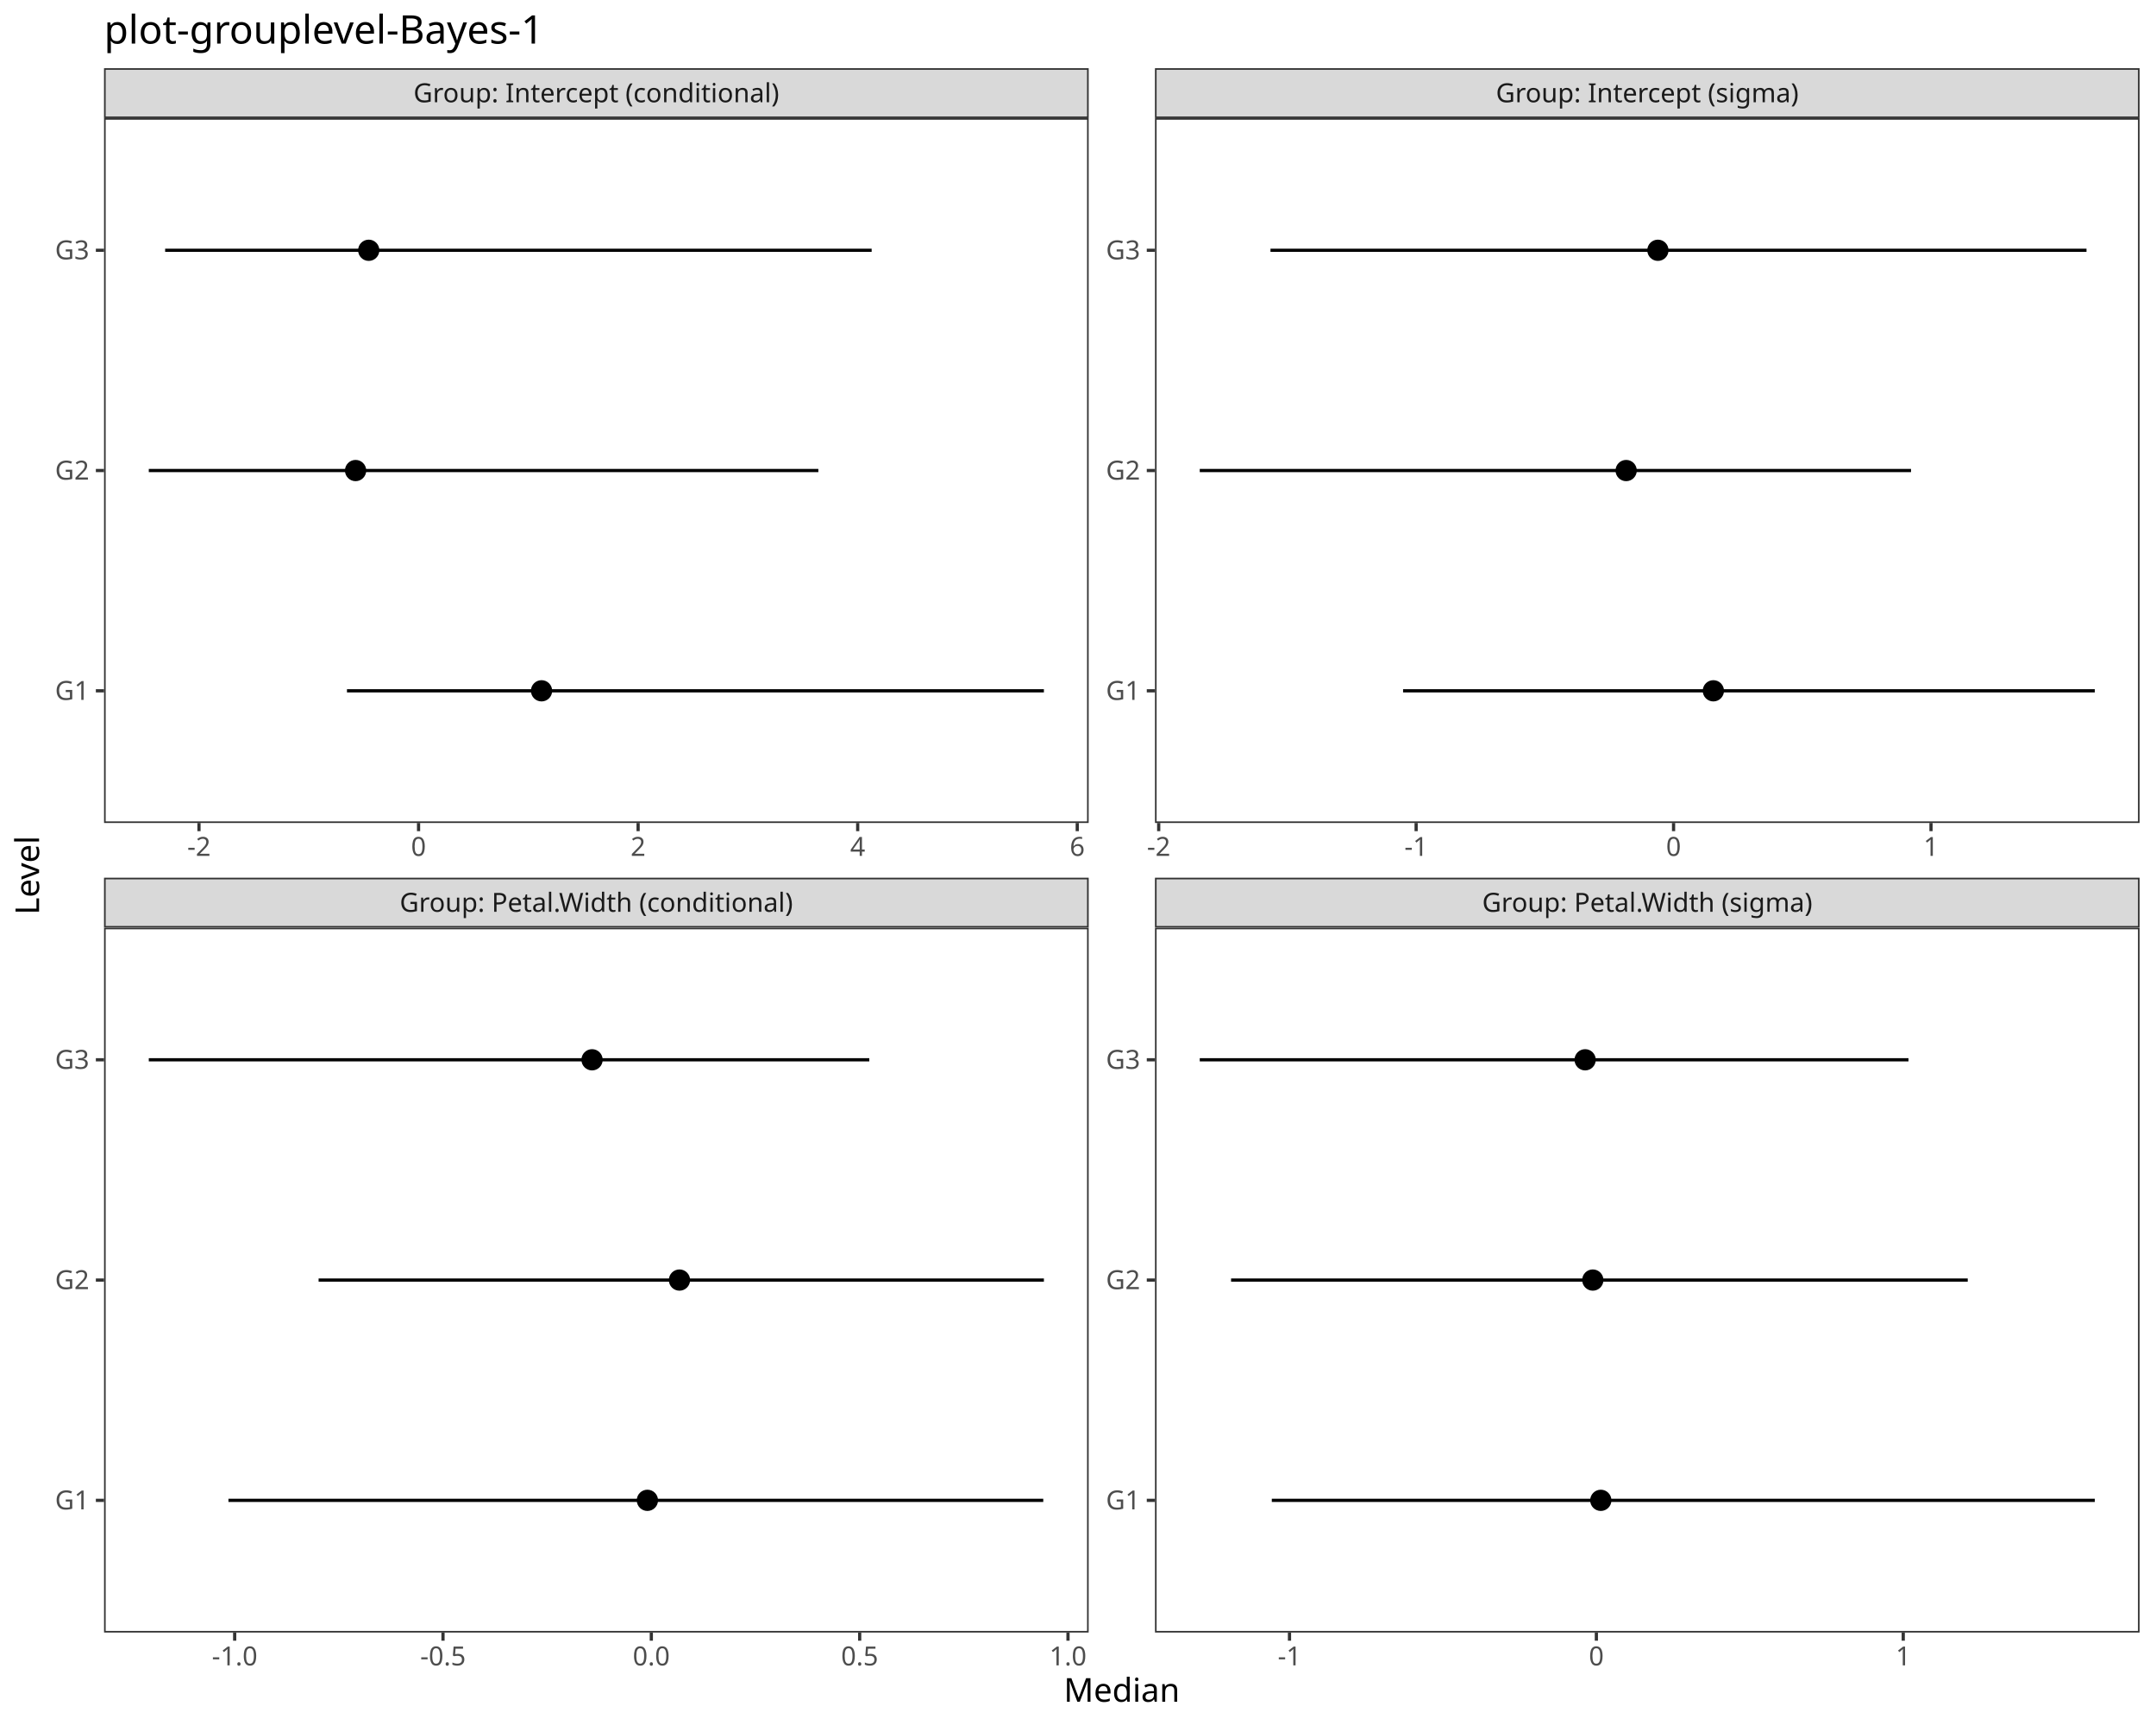
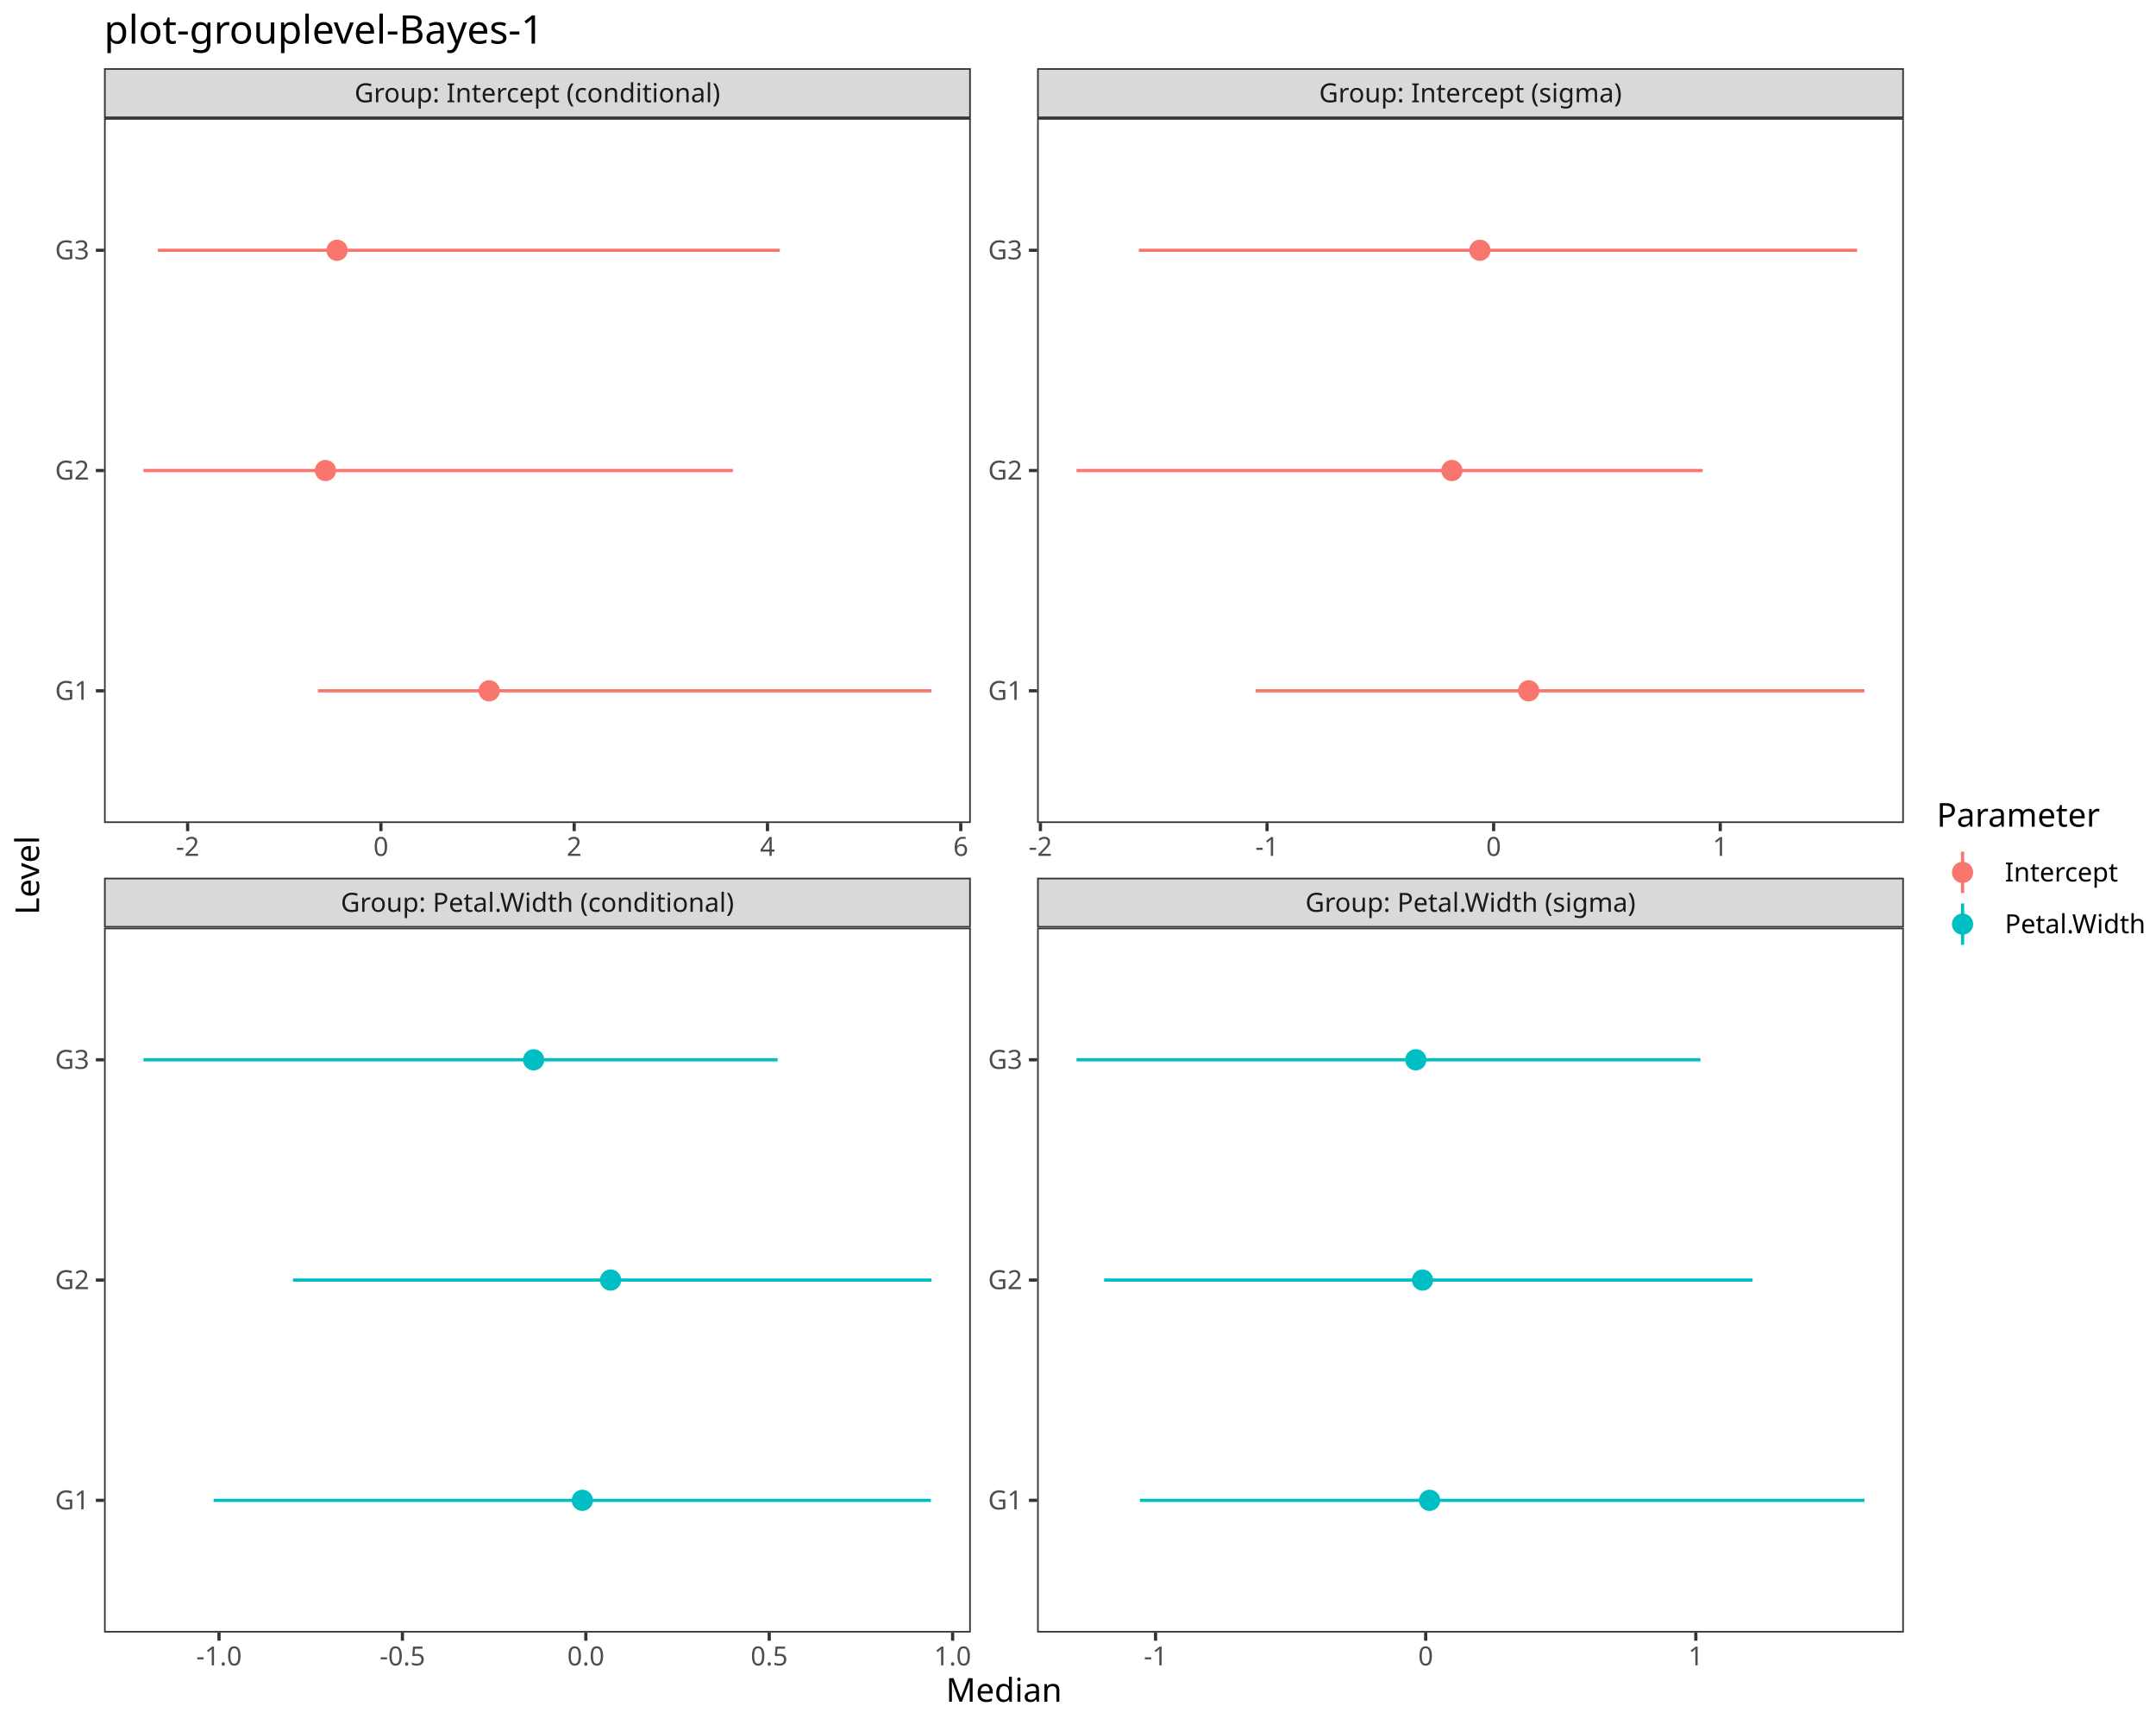
<svg xmlns="http://www.w3.org/2000/svg" class="svglite" data-engine-version="2.0" width="720.00pt" height="576.00pt" viewBox="0 0 720.00 576.00">
  <defs>
    <style type="text/css">
    .svglite line, .svglite polyline, .svglite polygon, .svglite path, .svglite rect, .svglite circle {
      fill: none;
      stroke: #000000;
      stroke-linecap: round;
      stroke-linejoin: round;
      stroke-miterlimit: 10.00;
    }
  </style>
  </defs>
  <rect width="100%" height="100%" style="stroke: none; fill: #FFFFFF;" />
  <defs>
    <clipPath id="cpMC4wMHw3MjAuMDB8MC4wMHw1NzYuMDA=">
      <rect x="0.00" y="0.00" width="720.00" height="576.00" />
    </clipPath>
  </defs>
  <g clip-path="url(#cpMC4wMHw3MjAuMDB8MC4wMHw1NzYuMDA=)">
    <rect x="0.00" y="0.00" width="720.00" height="576.00" style="stroke-width: 1.07; stroke: #FFFFFF; fill: #FFFFFF;" />
  </g>
  <defs>
-     <clipPath id="cpMzQuNzV8MzYzLjU2fDM5LjQzfDI3NC44MA==">
-       <rect x="34.75" y="39.43" width="328.81" height="235.37" />
-     </clipPath>
-   </defs>
-   <g clip-path="url(#cpMzQuNzV8MzYzLjU2fDM5LjQzfDI3NC44MA==)">
-     <rect x="34.75" y="39.43" width="328.81" height="235.37" style="stroke-width: 1.07; stroke: none; fill: #FFFFFF;" />
-     <line x1="115.87" y1="230.67" x2="348.61" y2="230.67" style="stroke-width: 1.07; stroke-linecap: butt;" />
-     <line x1="49.69" y1="157.12" x2="273.29" y2="157.12" style="stroke-width: 1.07; stroke-linecap: butt;" />
-     <line x1="55.15" y1="83.57" x2="291.09" y2="83.57" style="stroke-width: 1.07; stroke-linecap: butt;" />
-     <circle cx="180.85" cy="230.67" r="2.84" style="stroke-width: 1.42; fill: #000000;" />
-     <circle cx="118.75" cy="157.12" r="2.84" style="stroke-width: 1.42; fill: #000000;" />
-     <circle cx="123.14" cy="83.57" r="2.84" style="stroke-width: 1.42; fill: #000000;" />
-     <rect x="34.75" y="39.43" width="328.81" height="235.37" style="stroke-width: 1.07; stroke: #333333;" />
-   </g>
-   <g clip-path="url(#cpMC4wMHw3MjAuMDB8MC4wMHw1NzYuMDA=)">
- </g>
-   <defs>
-     <clipPath id="cpMzQuNzV8MzYzLjU2fDMwOS43NXw1NDUuMTE=">
-       <rect x="34.75" y="309.75" width="328.81" height="235.37" />
-     </clipPath>
-   </defs>
-   <g clip-path="url(#cpMzQuNzV8MzYzLjU2fDMwOS43NXw1NDUuMTE=)">
-     <rect x="34.75" y="309.75" width="328.81" height="235.37" style="stroke-width: 1.07; stroke: none; fill: #FFFFFF;" />
-     <line x1="76.29" y1="500.98" x2="348.40" y2="500.98" style="stroke-width: 1.07; stroke-linecap: butt;" />
-     <line x1="106.40" y1="427.43" x2="348.61" y2="427.43" style="stroke-width: 1.07; stroke-linecap: butt;" />
-     <line x1="49.69" y1="353.88" x2="290.30" y2="353.88" style="stroke-width: 1.07; stroke-linecap: butt;" />
-     <circle cx="216.20" cy="500.98" r="2.84" style="stroke-width: 1.42; fill: #000000;" />
-     <circle cx="226.91" cy="427.43" r="2.84" style="stroke-width: 1.42; fill: #000000;" />
-     <circle cx="197.72" cy="353.88" r="2.84" style="stroke-width: 1.42; fill: #000000;" />
-     <rect x="34.75" y="309.75" width="328.81" height="235.37" style="stroke-width: 1.07; stroke: #333333;" />
-   </g>
-   <g clip-path="url(#cpMC4wMHw3MjAuMDB8MC4wMHw1NzYuMDA=)">
- </g>
-   <defs>
-     <clipPath id="cpMzg1LjcxfDcxNC41MnwzOS40M3wyNzQuODA=">
-       <rect x="385.71" y="39.43" width="328.81" height="235.37" />
-     </clipPath>
-   </defs>
-   <g clip-path="url(#cpMzg1LjcxfDcxNC41MnwzOS40M3wyNzQuODA=)">
-     <rect x="385.71" y="39.43" width="328.81" height="235.37" style="stroke-width: 1.07; stroke: none; fill: #FFFFFF;" />
-     <line x1="468.56" y1="230.67" x2="699.57" y2="230.67" style="stroke-width: 1.07; stroke-linecap: butt;" />
-     <line x1="400.66" y1="157.12" x2="638.19" y2="157.12" style="stroke-width: 1.07; stroke-linecap: butt;" />
-     <line x1="424.28" y1="83.57" x2="696.79" y2="83.57" style="stroke-width: 1.07; stroke-linecap: butt;" />
-     <circle cx="572.18" cy="230.67" r="2.84" style="stroke-width: 1.42; fill: #000000;" />
-     <circle cx="543.06" cy="157.12" r="2.84" style="stroke-width: 1.42; fill: #000000;" />
-     <circle cx="553.66" cy="83.57" r="2.84" style="stroke-width: 1.42; fill: #000000;" />
-     <rect x="385.71" y="39.43" width="328.81" height="235.37" style="stroke-width: 1.07; stroke: #333333;" />
-   </g>
-   <g clip-path="url(#cpMC4wMHw3MjAuMDB8MC4wMHw1NzYuMDA=)">
- </g>
-   <defs>
-     <clipPath id="cpMzg1LjcxfDcxNC41MnwzMDkuNzV8NTQ1LjEx">
-       <rect x="385.71" y="309.75" width="328.81" height="235.37" />
-     </clipPath>
-   </defs>
-   <g clip-path="url(#cpMzg1LjcxfDcxNC41MnwzMDkuNzV8NTQ1LjEx)">
-     <rect x="385.71" y="309.75" width="328.81" height="235.37" style="stroke-width: 1.07; stroke: none; fill: #FFFFFF;" />
-     <line x1="424.72" y1="500.98" x2="699.57" y2="500.98" style="stroke-width: 1.07; stroke-linecap: butt;" />
-     <line x1="411.12" y1="427.43" x2="657.13" y2="427.43" style="stroke-width: 1.07; stroke-linecap: butt;" />
-     <line x1="400.66" y1="353.88" x2="637.34" y2="353.88" style="stroke-width: 1.07; stroke-linecap: butt;" />
-     <circle cx="534.59" cy="500.98" r="2.84" style="stroke-width: 1.42; fill: #000000;" />
-     <circle cx="531.92" cy="427.43" r="2.84" style="stroke-width: 1.42; fill: #000000;" />
-     <circle cx="529.36" cy="353.88" r="2.84" style="stroke-width: 1.42; fill: #000000;" />
-     <rect x="385.71" y="309.75" width="328.81" height="235.37" style="stroke-width: 1.07; stroke: #333333;" />
-   </g>
-   <g clip-path="url(#cpMC4wMHw3MjAuMDB8MC4wMHw1NzYuMDA=)">
- </g>
-   <defs>
-     <clipPath id="cpMzQuNzV8MzYzLjU2fDI5My4wOXwzMDkuNzU=">
-       <rect x="34.75" y="293.09" width="328.81" height="16.65" />
-     </clipPath>
-   </defs>
-   <g clip-path="url(#cpMzQuNzV8MzYzLjU2fDI5My4wOXwzMDkuNzU=)">
-     <rect x="34.75" y="293.09" width="328.81" height="16.65" style="stroke-width: 1.07; stroke: #333333; fill: #D9D9D9;" />
-     <text x="199.15" y="304.45" text-anchor="middle" style="font-size: 8.80px; fill: #1A1A1A; font-family: sans;" textLength="124.73px" lengthAdjust="spacingAndGlyphs">Group: Petal.Width (conditional)</text>
-   </g>
-   <g clip-path="url(#cpMC4wMHw3MjAuMDB8MC4wMHw1NzYuMDA=)">
- </g>
-   <defs>
-     <clipPath id="cpMzg1LjcxfDcxNC41MnwyOTMuMDl8MzA5Ljc1">
-       <rect x="385.71" y="293.09" width="328.81" height="16.65" />
-     </clipPath>
-   </defs>
-   <g clip-path="url(#cpMzg1LjcxfDcxNC41MnwyOTMuMDl8MzA5Ljc1)">
-     <rect x="385.71" y="293.09" width="328.81" height="16.65" style="stroke-width: 1.07; stroke: #333333; fill: #D9D9D9;" />
-     <text x="550.12" y="304.45" text-anchor="middle" style="font-size: 8.80px; fill: #1A1A1A; font-family: sans;" textLength="106.13px" lengthAdjust="spacingAndGlyphs">Group: Petal.Width (sigma)</text>
-   </g>
-   <g clip-path="url(#cpMC4wMHw3MjAuMDB8MC4wMHw1NzYuMDA=)">
- </g>
-   <defs>
-     <clipPath id="cpMzQuNzV8MzYzLjU2fDIyLjc4fDM5LjQz">
-       <rect x="34.75" y="22.78" width="328.81" height="16.65" />
-     </clipPath>
-   </defs>
-   <g clip-path="url(#cpMzQuNzV8MzYzLjU2fDIyLjc4fDM5LjQz)">
-     <rect x="34.75" y="22.78" width="328.81" height="16.65" style="stroke-width: 1.07; stroke: #333333; fill: #D9D9D9;" />
-     <text x="199.15" y="34.14" text-anchor="middle" style="font-size: 8.80px; fill: #1A1A1A; font-family: sans;" textLength="113.98px" lengthAdjust="spacingAndGlyphs">Group: Intercept (conditional)</text>
-   </g>
-   <g clip-path="url(#cpMC4wMHw3MjAuMDB8MC4wMHw1NzYuMDA=)">
- </g>
-   <defs>
-     <clipPath id="cpMzg1LjcxfDcxNC41MnwyMi43OHwzOS40Mw==">
-       <rect x="385.71" y="22.78" width="328.81" height="16.65" />
-     </clipPath>
-   </defs>
-   <g clip-path="url(#cpMzg1LjcxfDcxNC41MnwyMi43OHwzOS40Mw==)">
-     <rect x="385.71" y="22.78" width="328.81" height="16.65" style="stroke-width: 1.07; stroke: #333333; fill: #D9D9D9;" />
-     <text x="550.12" y="34.14" text-anchor="middle" style="font-size: 8.80px; fill: #1A1A1A; font-family: sans;" textLength="95.38px" lengthAdjust="spacingAndGlyphs">Group: Intercept (sigma)</text>
-   </g>
-   <g clip-path="url(#cpMC4wMHw3MjAuMDB8MC4wMHw1NzYuMDA=)">
-     <polyline points="78.37,547.85 78.37,545.11 " style="stroke-width: 1.07; stroke: #333333; stroke-linecap: butt;" />
-     <polyline points="147.94,547.85 147.94,545.11 " style="stroke-width: 1.07; stroke: #333333; stroke-linecap: butt;" />
-     <polyline points="217.51,547.85 217.51,545.11 " style="stroke-width: 1.07; stroke: #333333; stroke-linecap: butt;" />
-     <polyline points="287.09,547.85 287.09,545.11 " style="stroke-width: 1.07; stroke: #333333; stroke-linecap: butt;" />
-     <polyline points="356.66,547.85 356.66,545.11 " style="stroke-width: 1.07; stroke: #333333; stroke-linecap: butt;" />
-     <text x="78.37" y="556.10" text-anchor="middle" style="font-size: 8.80px; fill: #4D4D4D; font-family: sans;" textLength="15.16px" lengthAdjust="spacingAndGlyphs">-1.0</text>
-     <text x="147.94" y="556.10" text-anchor="middle" style="font-size: 8.80px; fill: #4D4D4D; font-family: sans;" textLength="15.16px" lengthAdjust="spacingAndGlyphs">-0.5</text>
-     <text x="217.51" y="556.10" text-anchor="middle" style="font-size: 8.80px; fill: #4D4D4D; font-family: sans;" textLength="12.23px" lengthAdjust="spacingAndGlyphs">0.0</text>
-     <text x="287.09" y="556.10" text-anchor="middle" style="font-size: 8.80px; fill: #4D4D4D; font-family: sans;" textLength="12.23px" lengthAdjust="spacingAndGlyphs">0.5</text>
-     <text x="356.66" y="556.10" text-anchor="middle" style="font-size: 8.80px; fill: #4D4D4D; font-family: sans;" textLength="12.23px" lengthAdjust="spacingAndGlyphs">1.0</text>
-     <polyline points="430.63,547.85 430.63,545.11 " style="stroke-width: 1.07; stroke: #333333; stroke-linecap: butt;" />
-     <polyline points="533.11,547.85 533.11,545.11 " style="stroke-width: 1.07; stroke: #333333; stroke-linecap: butt;" />
-     <polyline points="635.59,547.85 635.59,545.11 " style="stroke-width: 1.07; stroke: #333333; stroke-linecap: butt;" />
-     <text x="430.63" y="556.10" text-anchor="middle" style="font-size: 8.80px; fill: #4D4D4D; font-family: sans;" textLength="7.82px" lengthAdjust="spacingAndGlyphs">-1</text>
-     <text x="533.11" y="556.10" text-anchor="middle" style="font-size: 8.80px; fill: #4D4D4D; font-family: sans;" textLength="4.89px" lengthAdjust="spacingAndGlyphs">0</text>
-     <text x="635.59" y="556.10" text-anchor="middle" style="font-size: 8.80px; fill: #4D4D4D; font-family: sans;" textLength="4.89px" lengthAdjust="spacingAndGlyphs">1</text>
-     <polyline points="66.45,277.54 66.45,274.80 " style="stroke-width: 1.07; stroke: #333333; stroke-linecap: butt;" />
-     <polyline points="139.78,277.54 139.78,274.80 " style="stroke-width: 1.07; stroke: #333333; stroke-linecap: butt;" />
-     <polyline points="213.10,277.54 213.10,274.80 " style="stroke-width: 1.07; stroke: #333333; stroke-linecap: butt;" />
-     <polyline points="286.43,277.54 286.43,274.80 " style="stroke-width: 1.07; stroke: #333333; stroke-linecap: butt;" />
-     <polyline points="359.75,277.54 359.75,274.80 " style="stroke-width: 1.07; stroke: #333333; stroke-linecap: butt;" />
-     <text x="66.45" y="285.79" text-anchor="middle" style="font-size: 8.80px; fill: #4D4D4D; font-family: sans;" textLength="7.82px" lengthAdjust="spacingAndGlyphs">-2</text>
-     <text x="139.78" y="285.79" text-anchor="middle" style="font-size: 8.80px; fill: #4D4D4D; font-family: sans;" textLength="4.89px" lengthAdjust="spacingAndGlyphs">0</text>
-     <text x="213.10" y="285.79" text-anchor="middle" style="font-size: 8.80px; fill: #4D4D4D; font-family: sans;" textLength="4.89px" lengthAdjust="spacingAndGlyphs">2</text>
-     <text x="286.43" y="285.79" text-anchor="middle" style="font-size: 8.80px; fill: #4D4D4D; font-family: sans;" textLength="4.89px" lengthAdjust="spacingAndGlyphs">4</text>
-     <text x="359.75" y="285.79" text-anchor="middle" style="font-size: 8.80px; fill: #4D4D4D; font-family: sans;" textLength="4.89px" lengthAdjust="spacingAndGlyphs">6</text>
-     <polyline points="386.95,277.54 386.95,274.80 " style="stroke-width: 1.07; stroke: #333333; stroke-linecap: butt;" />
-     <polyline points="472.92,277.54 472.92,274.80 " style="stroke-width: 1.07; stroke: #333333; stroke-linecap: butt;" />
-     <polyline points="558.89,277.54 558.89,274.80 " style="stroke-width: 1.07; stroke: #333333; stroke-linecap: butt;" />
-     <polyline points="644.86,277.54 644.86,274.80 " style="stroke-width: 1.07; stroke: #333333; stroke-linecap: butt;" />
-     <text x="386.95" y="285.79" text-anchor="middle" style="font-size: 8.80px; fill: #4D4D4D; font-family: sans;" textLength="7.82px" lengthAdjust="spacingAndGlyphs">-2</text>
-     <text x="472.92" y="285.79" text-anchor="middle" style="font-size: 8.80px; fill: #4D4D4D; font-family: sans;" textLength="7.82px" lengthAdjust="spacingAndGlyphs">-1</text>
-     <text x="558.89" y="285.79" text-anchor="middle" style="font-size: 8.80px; fill: #4D4D4D; font-family: sans;" textLength="4.89px" lengthAdjust="spacingAndGlyphs">0</text>
-     <text x="644.86" y="285.79" text-anchor="middle" style="font-size: 8.80px; fill: #4D4D4D; font-family: sans;" textLength="4.89px" lengthAdjust="spacingAndGlyphs">1</text>
-     <text x="380.78" y="233.70" text-anchor="end" style="font-size: 8.80px; fill: #4D4D4D; font-family: sans;" textLength="11.74px" lengthAdjust="spacingAndGlyphs">G1</text>
-     <text x="380.78" y="160.15" text-anchor="end" style="font-size: 8.80px; fill: #4D4D4D; font-family: sans;" textLength="11.74px" lengthAdjust="spacingAndGlyphs">G2</text>
-     <text x="380.78" y="86.59" text-anchor="end" style="font-size: 8.80px; fill: #4D4D4D; font-family: sans;" textLength="11.74px" lengthAdjust="spacingAndGlyphs">G3</text>
-     <polyline points="382.97,230.67 385.71,230.67 " style="stroke-width: 1.07; stroke: #333333; stroke-linecap: butt;" />
-     <polyline points="382.97,157.12 385.71,157.12 " style="stroke-width: 1.07; stroke: #333333; stroke-linecap: butt;" />
-     <polyline points="382.97,83.57 385.71,83.57 " style="stroke-width: 1.07; stroke: #333333; stroke-linecap: butt;" />
-     <text x="380.78" y="504.01" text-anchor="end" style="font-size: 8.80px; fill: #4D4D4D; font-family: sans;" textLength="11.74px" lengthAdjust="spacingAndGlyphs">G1</text>
-     <text x="380.78" y="430.46" text-anchor="end" style="font-size: 8.80px; fill: #4D4D4D; font-family: sans;" textLength="11.74px" lengthAdjust="spacingAndGlyphs">G2</text>
-     <text x="380.78" y="356.90" text-anchor="end" style="font-size: 8.80px; fill: #4D4D4D; font-family: sans;" textLength="11.74px" lengthAdjust="spacingAndGlyphs">G3</text>
-     <polyline points="382.97,500.98 385.71,500.98 " style="stroke-width: 1.07; stroke: #333333; stroke-linecap: butt;" />
-     <polyline points="382.97,427.43 385.71,427.43 " style="stroke-width: 1.07; stroke: #333333; stroke-linecap: butt;" />
-     <polyline points="382.97,353.88 385.71,353.88 " style="stroke-width: 1.07; stroke: #333333; stroke-linecap: butt;" />
+     <clipPath id="cpMzQuNzV8MzI0LjIwfDM5LjQzfDI3NC44MA==">
+       <rect x="34.75" y="39.43" width="289.45" height="235.37" />
+     </clipPath>
+   </defs>
+   <g clip-path="url(#cpMzQuNzV8MzI0LjIwfDM5LjQzfDI3NC44MA==)">
+     <rect x="34.75" y="39.43" width="289.45" height="235.37" style="stroke-width: 1.07; stroke: none; fill: #FFFFFF;" />
+     <line x1="106.16" y1="230.67" x2="311.04" y2="230.67" style="stroke-width: 1.07; stroke: #F8766D; stroke-linecap: butt;" />
+     <line x1="47.90" y1="157.12" x2="244.74" y2="157.12" style="stroke-width: 1.07; stroke: #F8766D; stroke-linecap: butt;" />
+     <line x1="52.71" y1="83.57" x2="260.41" y2="83.57" style="stroke-width: 1.07; stroke: #F8766D; stroke-linecap: butt;" />
+     <circle cx="163.36" cy="230.67" r="2.84" style="stroke-width: 1.42; stroke: #F8766D; fill: #F8766D;" />
+     <circle cx="108.69" cy="157.12" r="2.84" style="stroke-width: 1.42; stroke: #F8766D; fill: #F8766D;" />
+     <circle cx="112.56" cy="83.57" r="2.84" style="stroke-width: 1.42; stroke: #F8766D; fill: #F8766D;" />
+     <rect x="34.75" y="39.43" width="289.45" height="235.37" style="stroke-width: 1.07; stroke: #333333;" />
+   </g>
+   <g clip-path="url(#cpMC4wMHw3MjAuMDB8MC4wMHw1NzYuMDA=)">
+ </g>
+   <defs>
+     <clipPath id="cpMzQuNzV8MzI0LjIwfDMwOS43NXw1NDUuMTE=">
+       <rect x="34.75" y="309.75" width="289.45" height="235.37" />
+     </clipPath>
+   </defs>
+   <g clip-path="url(#cpMzQuNzV8MzI0LjIwfDMwOS43NXw1NDUuMTE=)">
+     <rect x="34.75" y="309.75" width="289.45" height="235.37" style="stroke-width: 1.07; stroke: none; fill: #FFFFFF;" />
+     <line x1="71.32" y1="500.98" x2="310.85" y2="500.98" style="stroke-width: 1.07; stroke: #00BFC4; stroke-linecap: butt;" />
+     <line x1="97.82" y1="427.43" x2="311.04" y2="427.43" style="stroke-width: 1.07; stroke: #00BFC4; stroke-linecap: butt;" />
+     <line x1="47.90" y1="353.88" x2="259.71" y2="353.88" style="stroke-width: 1.07; stroke: #00BFC4; stroke-linecap: butt;" />
+     <circle cx="194.48" cy="500.98" r="2.84" style="stroke-width: 1.42; stroke: #00BFC4; fill: #00BFC4;" />
+     <circle cx="203.91" cy="427.43" r="2.84" style="stroke-width: 1.42; stroke: #00BFC4; fill: #00BFC4;" />
+     <circle cx="178.21" cy="353.88" r="2.84" style="stroke-width: 1.42; stroke: #00BFC4; fill: #00BFC4;" />
+     <rect x="34.75" y="309.75" width="289.45" height="235.37" style="stroke-width: 1.07; stroke: #333333;" />
+   </g>
+   <g clip-path="url(#cpMC4wMHw3MjAuMDB8MC4wMHw1NzYuMDA=)">
+ </g>
+   <defs>
+     <clipPath id="cpMzQ2LjM1fDYzNS44MXwzOS40M3wyNzQuODA=">
+       <rect x="346.35" y="39.43" width="289.45" height="235.37" />
+     </clipPath>
+   </defs>
+   <g clip-path="url(#cpMzQ2LjM1fDYzNS44MXwzOS40M3wyNzQuODA=)">
+     <rect x="346.35" y="39.43" width="289.45" height="235.37" style="stroke-width: 1.07; stroke: none; fill: #FFFFFF;" />
+     <line x1="419.29" y1="230.67" x2="622.65" y2="230.67" style="stroke-width: 1.07; stroke: #F8766D; stroke-linecap: butt;" />
+     <line x1="359.51" y1="157.12" x2="568.61" y2="157.12" style="stroke-width: 1.07; stroke: #F8766D; stroke-linecap: butt;" />
+     <line x1="380.31" y1="83.57" x2="620.20" y2="83.57" style="stroke-width: 1.07; stroke: #F8766D; stroke-linecap: butt;" />
+     <circle cx="510.50" cy="230.67" r="2.84" style="stroke-width: 1.42; stroke: #F8766D; fill: #F8766D;" />
+     <circle cx="484.87" cy="157.12" r="2.84" style="stroke-width: 1.42; stroke: #F8766D; fill: #F8766D;" />
+     <circle cx="494.20" cy="83.57" r="2.84" style="stroke-width: 1.42; stroke: #F8766D; fill: #F8766D;" />
+     <rect x="346.35" y="39.43" width="289.45" height="235.37" style="stroke-width: 1.07; stroke: #333333;" />
+   </g>
+   <g clip-path="url(#cpMC4wMHw3MjAuMDB8MC4wMHw1NzYuMDA=)">
+ </g>
+   <defs>
+     <clipPath id="cpMzQ2LjM1fDYzNS44MXwzMDkuNzV8NTQ1LjEx">
+       <rect x="346.35" y="309.75" width="289.45" height="235.37" />
+     </clipPath>
+   </defs>
+   <g clip-path="url(#cpMzQ2LjM1fDYzNS44MXwzMDkuNzV8NTQ1LjEx)">
+     <rect x="346.35" y="309.75" width="289.45" height="235.37" style="stroke-width: 1.07; stroke: none; fill: #FFFFFF;" />
+     <line x1="380.69" y1="500.98" x2="622.65" y2="500.98" style="stroke-width: 1.07; stroke: #00BFC4; stroke-linecap: butt;" />
+     <line x1="368.72" y1="427.43" x2="585.28" y2="427.43" style="stroke-width: 1.07; stroke: #00BFC4; stroke-linecap: butt;" />
+     <line x1="359.51" y1="353.88" x2="567.86" y2="353.88" style="stroke-width: 1.07; stroke: #00BFC4; stroke-linecap: butt;" />
+     <circle cx="477.41" cy="500.98" r="2.84" style="stroke-width: 1.42; stroke: #00BFC4; fill: #00BFC4;" />
+     <circle cx="475.06" cy="427.43" r="2.84" style="stroke-width: 1.42; stroke: #00BFC4; fill: #00BFC4;" />
+     <circle cx="472.81" cy="353.88" r="2.84" style="stroke-width: 1.42; stroke: #00BFC4; fill: #00BFC4;" />
+     <rect x="346.35" y="309.75" width="289.45" height="235.37" style="stroke-width: 1.07; stroke: #333333;" />
+   </g>
+   <g clip-path="url(#cpMC4wMHw3MjAuMDB8MC4wMHw1NzYuMDA=)">
+ </g>
+   <defs>
+     <clipPath id="cpMzQuNzV8MzI0LjIwfDI5My4wOXwzMDkuNzU=">
+       <rect x="34.75" y="293.09" width="289.45" height="16.65" />
+     </clipPath>
+   </defs>
+   <g clip-path="url(#cpMzQuNzV8MzI0LjIwfDI5My4wOXwzMDkuNzU=)">
+     <rect x="34.75" y="293.09" width="289.45" height="16.65" style="stroke-width: 1.07; stroke: #333333; fill: #D9D9D9;" />
+     <text x="179.47" y="304.45" text-anchor="middle" style="font-size: 8.80px; fill: #1A1A1A; font-family: sans;" textLength="124.73px" lengthAdjust="spacingAndGlyphs">Group: Petal.Width (conditional)</text>
+   </g>
+   <g clip-path="url(#cpMC4wMHw3MjAuMDB8MC4wMHw1NzYuMDA=)">
+ </g>
+   <defs>
+     <clipPath id="cpMzQ2LjM1fDYzNS44MXwyOTMuMDl8MzA5Ljc1">
+       <rect x="346.35" y="293.09" width="289.45" height="16.65" />
+     </clipPath>
+   </defs>
+   <g clip-path="url(#cpMzQ2LjM1fDYzNS44MXwyOTMuMDl8MzA5Ljc1)">
+     <rect x="346.35" y="293.09" width="289.45" height="16.65" style="stroke-width: 1.07; stroke: #333333; fill: #D9D9D9;" />
+     <text x="491.08" y="304.45" text-anchor="middle" style="font-size: 8.80px; fill: #1A1A1A; font-family: sans;" textLength="106.13px" lengthAdjust="spacingAndGlyphs">Group: Petal.Width (sigma)</text>
+   </g>
+   <g clip-path="url(#cpMC4wMHw3MjAuMDB8MC4wMHw1NzYuMDA=)">
+ </g>
+   <defs>
+     <clipPath id="cpMzQuNzV8MzI0LjIwfDIyLjc4fDM5LjQz">
+       <rect x="34.75" y="22.78" width="289.45" height="16.65" />
+     </clipPath>
+   </defs>
+   <g clip-path="url(#cpMzQuNzV8MzI0LjIwfDIyLjc4fDM5LjQz)">
+     <rect x="34.75" y="22.78" width="289.45" height="16.65" style="stroke-width: 1.07; stroke: #333333; fill: #D9D9D9;" />
+     <text x="179.47" y="34.14" text-anchor="middle" style="font-size: 8.80px; fill: #1A1A1A; font-family: sans;" textLength="113.98px" lengthAdjust="spacingAndGlyphs">Group: Intercept (conditional)</text>
+   </g>
+   <g clip-path="url(#cpMC4wMHw3MjAuMDB8MC4wMHw1NzYuMDA=)">
+ </g>
+   <defs>
+     <clipPath id="cpMzQ2LjM1fDYzNS44MXwyMi43OHwzOS40Mw==">
+       <rect x="346.35" y="22.78" width="289.45" height="16.65" />
+     </clipPath>
+   </defs>
+   <g clip-path="url(#cpMzQ2LjM1fDYzNS44MXwyMi43OHwzOS40Mw==)">
+     <rect x="346.35" y="22.78" width="289.45" height="16.65" style="stroke-width: 1.07; stroke: #333333; fill: #D9D9D9;" />
+     <text x="491.08" y="34.14" text-anchor="middle" style="font-size: 8.80px; fill: #1A1A1A; font-family: sans;" textLength="95.38px" lengthAdjust="spacingAndGlyphs">Group: Intercept (sigma)</text>
+   </g>
+   <g clip-path="url(#cpMC4wMHw3MjAuMDB8MC4wMHw1NzYuMDA=)">
+     <polyline points="73.14,547.85 73.14,545.11 " style="stroke-width: 1.07; stroke: #333333; stroke-linecap: butt;" />
+     <polyline points="134.39,547.85 134.39,545.11 " style="stroke-width: 1.07; stroke: #333333; stroke-linecap: butt;" />
+     <polyline points="195.64,547.85 195.64,545.11 " style="stroke-width: 1.07; stroke: #333333; stroke-linecap: butt;" />
+     <polyline points="256.88,547.85 256.88,545.11 " style="stroke-width: 1.07; stroke: #333333; stroke-linecap: butt;" />
+     <polyline points="318.13,547.85 318.13,545.11 " style="stroke-width: 1.07; stroke: #333333; stroke-linecap: butt;" />
+     <text x="73.14" y="556.10" text-anchor="middle" style="font-size: 8.80px; fill: #4D4D4D; font-family: sans;" textLength="15.16px" lengthAdjust="spacingAndGlyphs">-1.0</text>
+     <text x="134.39" y="556.10" text-anchor="middle" style="font-size: 8.80px; fill: #4D4D4D; font-family: sans;" textLength="15.16px" lengthAdjust="spacingAndGlyphs">-0.5</text>
+     <text x="195.64" y="556.10" text-anchor="middle" style="font-size: 8.80px; fill: #4D4D4D; font-family: sans;" textLength="12.23px" lengthAdjust="spacingAndGlyphs">0.0</text>
+     <text x="256.88" y="556.10" text-anchor="middle" style="font-size: 8.80px; fill: #4D4D4D; font-family: sans;" textLength="12.23px" lengthAdjust="spacingAndGlyphs">0.5</text>
+     <text x="318.13" y="556.10" text-anchor="middle" style="font-size: 8.80px; fill: #4D4D4D; font-family: sans;" textLength="12.23px" lengthAdjust="spacingAndGlyphs">1.0</text>
+     <polyline points="385.90,547.85 385.90,545.11 " style="stroke-width: 1.07; stroke: #333333; stroke-linecap: butt;" />
+     <polyline points="476.11,547.85 476.11,545.11 " style="stroke-width: 1.07; stroke: #333333; stroke-linecap: butt;" />
+     <polyline points="566.32,547.85 566.32,545.11 " style="stroke-width: 1.07; stroke: #333333; stroke-linecap: butt;" />
+     <text x="385.90" y="556.10" text-anchor="middle" style="font-size: 8.80px; fill: #4D4D4D; font-family: sans;" textLength="7.82px" lengthAdjust="spacingAndGlyphs">-1</text>
+     <text x="476.11" y="556.10" text-anchor="middle" style="font-size: 8.80px; fill: #4D4D4D; font-family: sans;" textLength="4.89px" lengthAdjust="spacingAndGlyphs">0</text>
+     <text x="566.32" y="556.10" text-anchor="middle" style="font-size: 8.80px; fill: #4D4D4D; font-family: sans;" textLength="4.89px" lengthAdjust="spacingAndGlyphs">1</text>
+     <polyline points="62.66,277.54 62.66,274.80 " style="stroke-width: 1.07; stroke: #333333; stroke-linecap: butt;" />
+     <polyline points="127.21,277.54 127.21,274.80 " style="stroke-width: 1.07; stroke: #333333; stroke-linecap: butt;" />
+     <polyline points="191.75,277.54 191.75,274.80 " style="stroke-width: 1.07; stroke: #333333; stroke-linecap: butt;" />
+     <polyline points="256.30,277.54 256.30,274.80 " style="stroke-width: 1.07; stroke: #333333; stroke-linecap: butt;" />
+     <polyline points="320.85,277.54 320.85,274.80 " style="stroke-width: 1.07; stroke: #333333; stroke-linecap: butt;" />
+     <text x="62.66" y="285.79" text-anchor="middle" style="font-size: 8.80px; fill: #4D4D4D; font-family: sans;" textLength="7.82px" lengthAdjust="spacingAndGlyphs">-2</text>
+     <text x="127.21" y="285.79" text-anchor="middle" style="font-size: 8.80px; fill: #4D4D4D; font-family: sans;" textLength="4.89px" lengthAdjust="spacingAndGlyphs">0</text>
+     <text x="191.75" y="285.79" text-anchor="middle" style="font-size: 8.80px; fill: #4D4D4D; font-family: sans;" textLength="4.89px" lengthAdjust="spacingAndGlyphs">2</text>
+     <text x="256.30" y="285.79" text-anchor="middle" style="font-size: 8.80px; fill: #4D4D4D; font-family: sans;" textLength="4.89px" lengthAdjust="spacingAndGlyphs">4</text>
+     <text x="320.85" y="285.79" text-anchor="middle" style="font-size: 8.80px; fill: #4D4D4D; font-family: sans;" textLength="4.89px" lengthAdjust="spacingAndGlyphs">6</text>
+     <polyline points="347.45,277.54 347.45,274.80 " style="stroke-width: 1.07; stroke: #333333; stroke-linecap: butt;" />
+     <polyline points="423.13,277.54 423.13,274.80 " style="stroke-width: 1.07; stroke: #333333; stroke-linecap: butt;" />
+     <polyline points="498.80,277.54 498.80,274.80 " style="stroke-width: 1.07; stroke: #333333; stroke-linecap: butt;" />
+     <polyline points="574.48,277.54 574.48,274.80 " style="stroke-width: 1.07; stroke: #333333; stroke-linecap: butt;" />
+     <text x="347.45" y="285.79" text-anchor="middle" style="font-size: 8.80px; fill: #4D4D4D; font-family: sans;" textLength="7.82px" lengthAdjust="spacingAndGlyphs">-2</text>
+     <text x="423.13" y="285.79" text-anchor="middle" style="font-size: 8.80px; fill: #4D4D4D; font-family: sans;" textLength="7.82px" lengthAdjust="spacingAndGlyphs">-1</text>
+     <text x="498.80" y="285.79" text-anchor="middle" style="font-size: 8.80px; fill: #4D4D4D; font-family: sans;" textLength="4.89px" lengthAdjust="spacingAndGlyphs">0</text>
+     <text x="574.48" y="285.79" text-anchor="middle" style="font-size: 8.80px; fill: #4D4D4D; font-family: sans;" textLength="4.89px" lengthAdjust="spacingAndGlyphs">1</text>
+     <text x="341.42" y="233.70" text-anchor="end" style="font-size: 8.80px; fill: #4D4D4D; font-family: sans;" textLength="11.74px" lengthAdjust="spacingAndGlyphs">G1</text>
+     <text x="341.42" y="160.15" text-anchor="end" style="font-size: 8.80px; fill: #4D4D4D; font-family: sans;" textLength="11.74px" lengthAdjust="spacingAndGlyphs">G2</text>
+     <text x="341.42" y="86.59" text-anchor="end" style="font-size: 8.80px; fill: #4D4D4D; font-family: sans;" textLength="11.74px" lengthAdjust="spacingAndGlyphs">G3</text>
+     <polyline points="343.61,230.67 346.35,230.67 " style="stroke-width: 1.07; stroke: #333333; stroke-linecap: butt;" />
+     <polyline points="343.61,157.12 346.35,157.12 " style="stroke-width: 1.07; stroke: #333333; stroke-linecap: butt;" />
+     <polyline points="343.61,83.57 346.35,83.57 " style="stroke-width: 1.07; stroke: #333333; stroke-linecap: butt;" />
+     <text x="341.42" y="504.01" text-anchor="end" style="font-size: 8.80px; fill: #4D4D4D; font-family: sans;" textLength="11.74px" lengthAdjust="spacingAndGlyphs">G1</text>
+     <text x="341.42" y="430.46" text-anchor="end" style="font-size: 8.80px; fill: #4D4D4D; font-family: sans;" textLength="11.74px" lengthAdjust="spacingAndGlyphs">G2</text>
+     <text x="341.42" y="356.90" text-anchor="end" style="font-size: 8.80px; fill: #4D4D4D; font-family: sans;" textLength="11.74px" lengthAdjust="spacingAndGlyphs">G3</text>
+     <polyline points="343.61,500.98 346.35,500.98 " style="stroke-width: 1.07; stroke: #333333; stroke-linecap: butt;" />
+     <polyline points="343.61,427.43 346.35,427.43 " style="stroke-width: 1.07; stroke: #333333; stroke-linecap: butt;" />
+     <polyline points="343.61,353.88 346.35,353.88 " style="stroke-width: 1.07; stroke: #333333; stroke-linecap: butt;" />
    <text x="29.82" y="233.70" text-anchor="end" style="font-size: 8.80px; fill: #4D4D4D; font-family: sans;" textLength="11.74px" lengthAdjust="spacingAndGlyphs">G1</text>
    <text x="29.82" y="160.15" text-anchor="end" style="font-size: 8.80px; fill: #4D4D4D; font-family: sans;" textLength="11.74px" lengthAdjust="spacingAndGlyphs">G2</text>
    <text x="29.82" y="86.59" text-anchor="end" style="font-size: 8.80px; fill: #4D4D4D; font-family: sans;" textLength="11.74px" lengthAdjust="spacingAndGlyphs">G3</text>
    <polyline points="32.01,230.67 34.75,230.67 " style="stroke-width: 1.07; stroke: #333333; stroke-linecap: butt;" />
    <polyline points="32.01,157.12 34.75,157.12 " style="stroke-width: 1.07; stroke: #333333; stroke-linecap: butt;" />
    <polyline points="32.01,83.57 34.75,83.57 " style="stroke-width: 1.07; stroke: #333333; stroke-linecap: butt;" />
    <text x="29.82" y="504.01" text-anchor="end" style="font-size: 8.80px; fill: #4D4D4D; font-family: sans;" textLength="11.74px" lengthAdjust="spacingAndGlyphs">G1</text>
    <text x="29.82" y="430.46" text-anchor="end" style="font-size: 8.80px; fill: #4D4D4D; font-family: sans;" textLength="11.74px" lengthAdjust="spacingAndGlyphs">G2</text>
    <text x="29.82" y="356.90" text-anchor="end" style="font-size: 8.80px; fill: #4D4D4D; font-family: sans;" textLength="11.74px" lengthAdjust="spacingAndGlyphs">G3</text>
    <polyline points="32.01,500.98 34.75,500.98 " style="stroke-width: 1.07; stroke: #333333; stroke-linecap: butt;" />
    <polyline points="32.01,427.43 34.75,427.43 " style="stroke-width: 1.07; stroke: #333333; stroke-linecap: butt;" />
    <polyline points="32.01,353.88 34.75,353.88 " style="stroke-width: 1.07; stroke: #333333; stroke-linecap: butt;" />
-     <text x="374.63" y="568.24" text-anchor="middle" style="font-size: 11.00px; font-family: sans;" textLength="36.08px" lengthAdjust="spacingAndGlyphs">Median</text>
+     <text x="335.28" y="568.24" text-anchor="middle" style="font-size: 11.00px; font-family: sans;" textLength="36.08px" lengthAdjust="spacingAndGlyphs">Median</text>
    <text transform="translate(13.05,292.27) rotate(-90)" text-anchor="middle" style="font-size: 11.00px; font-family: sans;" textLength="26.30px" lengthAdjust="spacingAndGlyphs">Level</text>
+     <rect x="646.76" y="267.33" width="67.76" height="49.89" style="stroke-width: 1.07; stroke: none; fill: #FFFFFF;" />
+     <text x="646.76" y="276.04" style="font-size: 11.00px; font-family: sans;" textLength="51.36px" lengthAdjust="spacingAndGlyphs">Parameter</text>
+     <rect x="646.76" y="282.66" width="17.28" height="17.28" style="stroke-width: 1.07; stroke: none; fill: #FFFFFF;" />
+     <line x1="655.40" y1="298.21" x2="655.40" y2="284.39" style="stroke-width: 1.07; stroke: #F8766D; stroke-linecap: butt;" />
+     <circle cx="655.40" cy="291.30" r="2.84" style="stroke-width: 1.42; stroke: #F8766D; fill: #F8766D;" />
+     <rect x="646.76" y="299.94" width="17.28" height="17.28" style="stroke-width: 1.07; stroke: none; fill: #FFFFFF;" />
+     <line x1="655.40" y1="315.49" x2="655.40" y2="301.67" style="stroke-width: 1.07; stroke: #00BFC4; stroke-linecap: butt;" />
+     <circle cx="655.40" cy="308.58" r="2.84" style="stroke-width: 1.42; stroke: #00BFC4; fill: #00BFC4;" />
+     <text x="669.52" y="294.33" style="font-size: 8.80px; font-family: sans;" textLength="34.25px" lengthAdjust="spacingAndGlyphs">Intercept</text>
+     <text x="669.52" y="311.61" style="font-size: 8.80px; font-family: sans;" textLength="45.00px" lengthAdjust="spacingAndGlyphs">Petal.Width</text>
    <text x="34.75" y="14.56" style="font-size: 13.20px; font-family: sans;" textLength="139.42px" lengthAdjust="spacingAndGlyphs">plot-grouplevel-Bayes-1</text>
  </g>
</svg>
